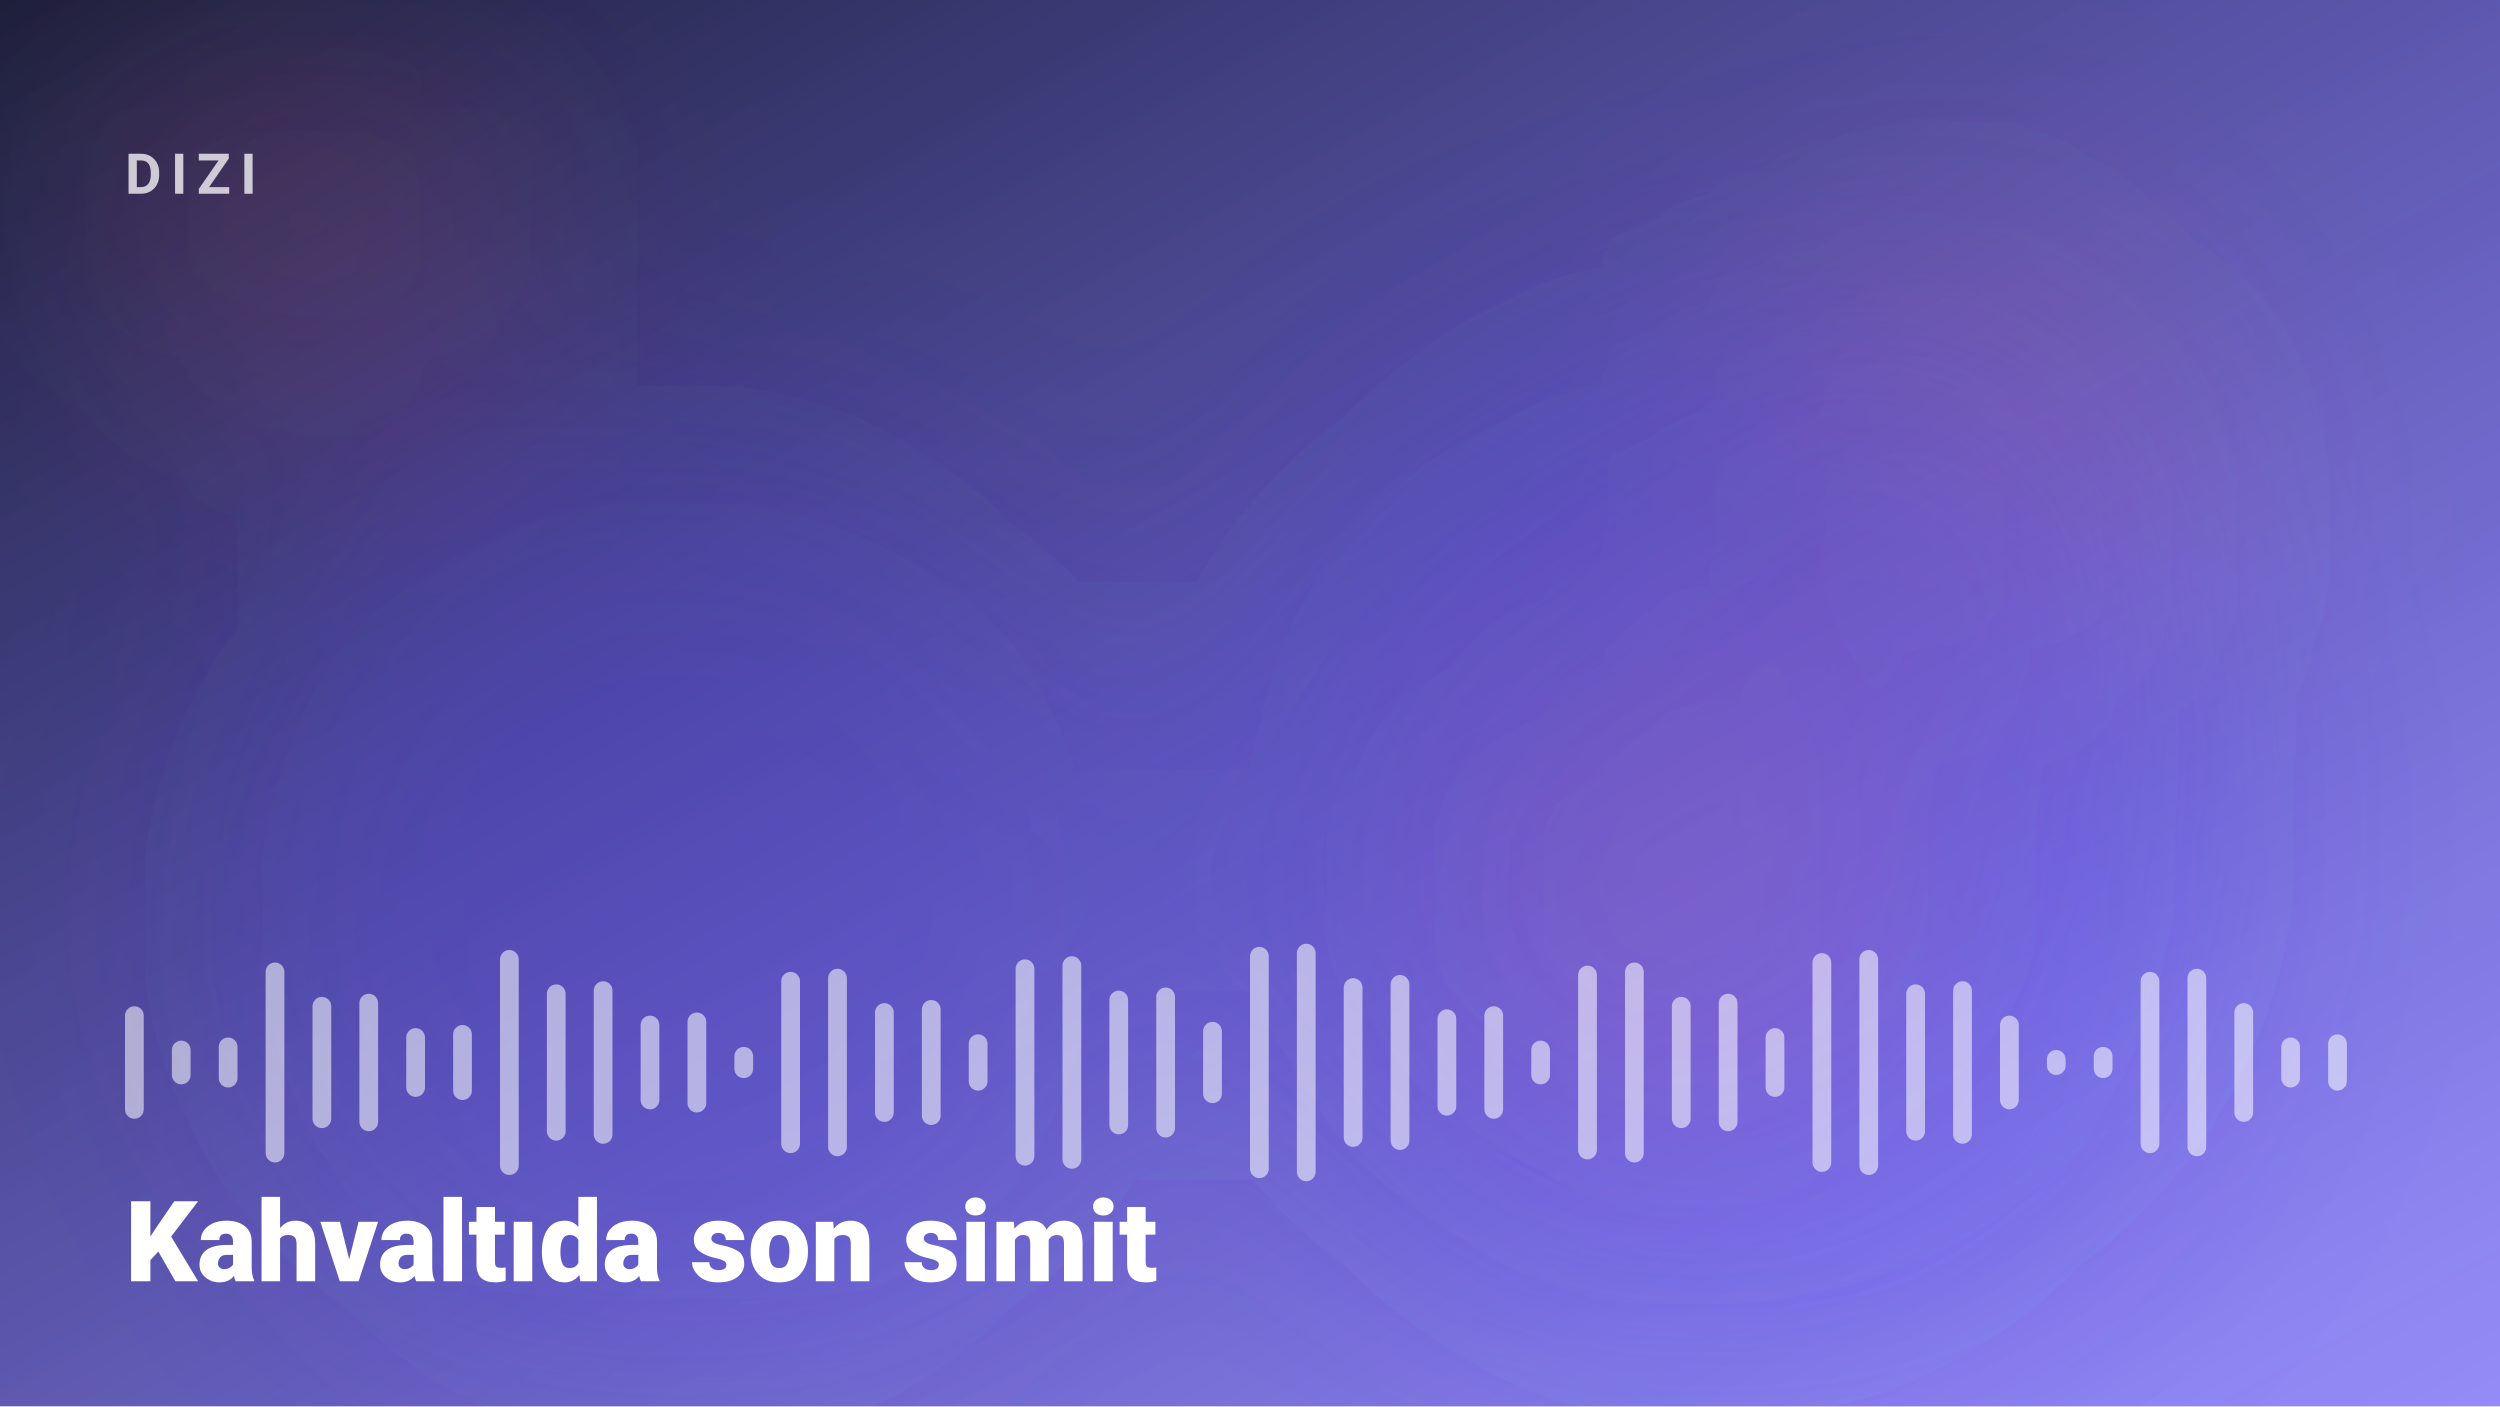
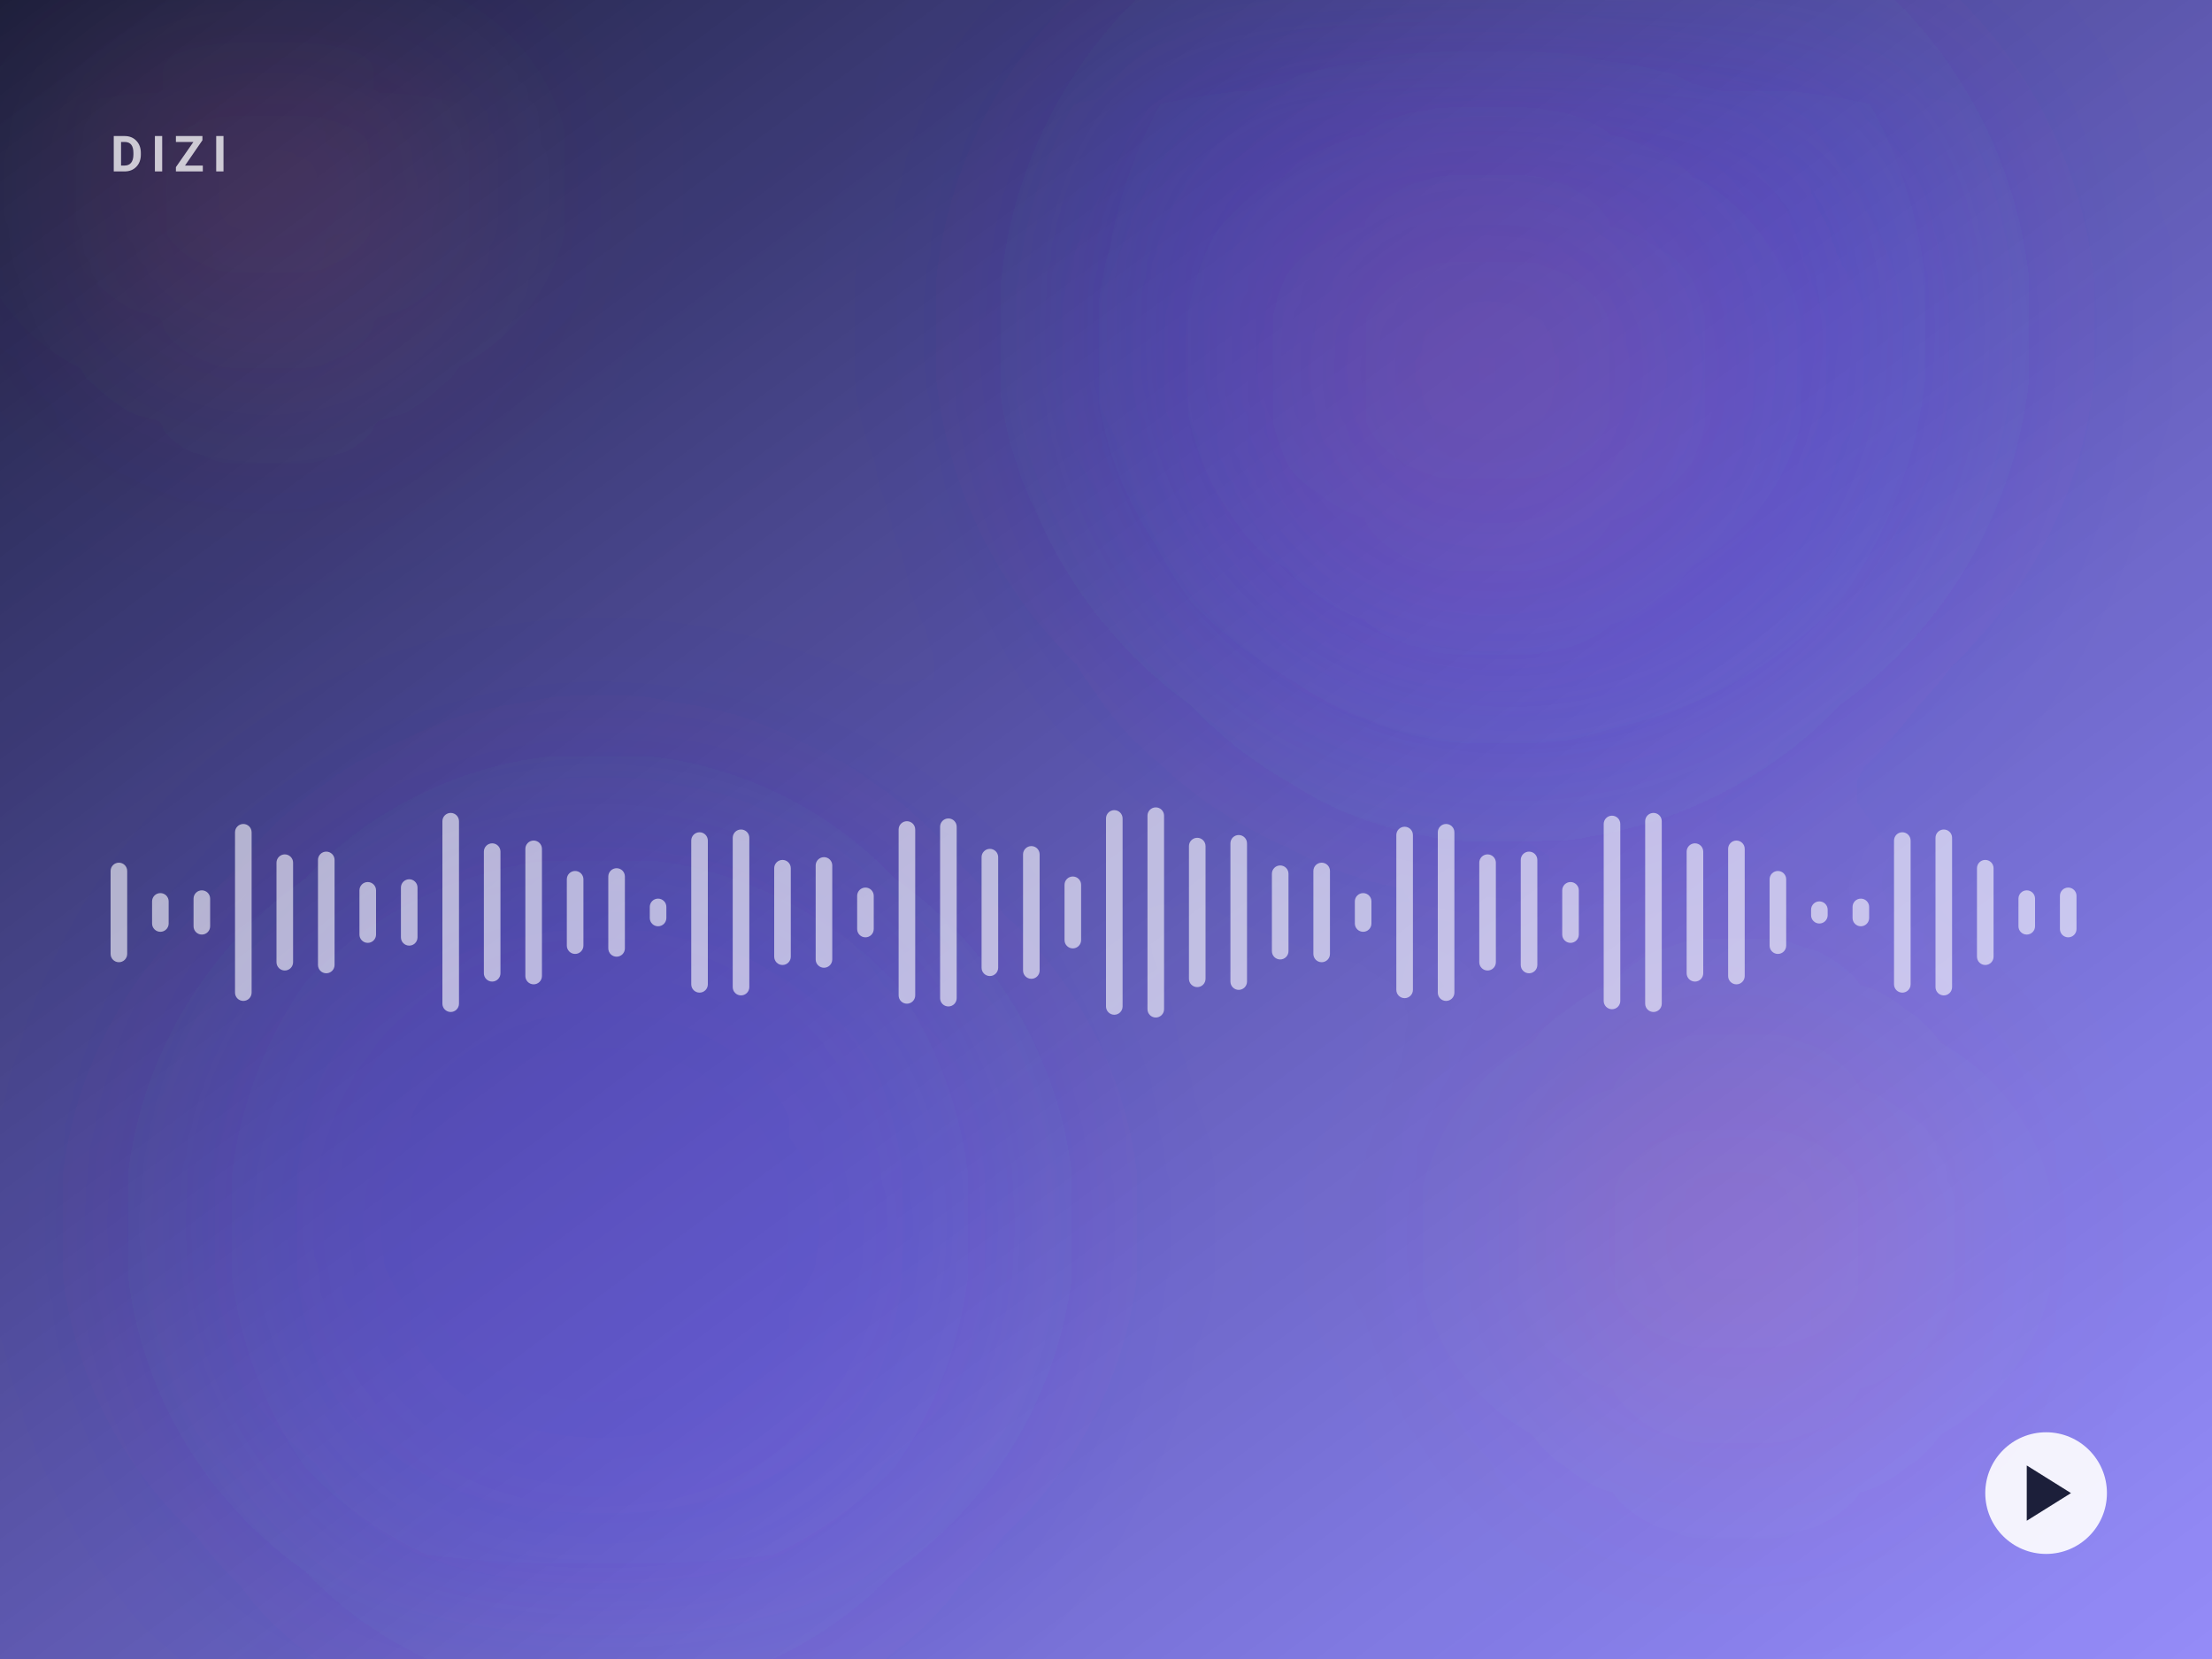
- <svg xmlns="http://www.w3.org/2000/svg" viewBox="0 0 800 450" width="800" height="450" role="img" aria-label="Kahvaltıda son simit">
+ <svg xmlns="http://www.w3.org/2000/svg" viewBox="0 0 800 600" width="800" height="600" role="img" aria-label="Kahvaltıda son simit">
  <defs>
    <linearGradient id="g" x1="0" y1="0" x2="1" y2="1">
      <stop offset="0" stop-color="#1c1f3a" />
      <stop offset="1" stop-color="#4a3aff" stop-opacity="0.55" />
    </linearGradient>
    <filter id="blur">
      <feGaussianBlur stdDeviation="40" />
    </filter>
  </defs>
-   <rect width="800" height="450" fill="url(#g)" />
+   <rect width="800" height="600" fill="url(#g)" />
  <g filter="url(#blur)">
-     <circle cx="628" cy="148" r="81" fill="#ff5d73" opacity="0.12" />
-     <circle cx="548" cy="269" r="168" fill="#4a3aff" opacity="0.22" />
-     <circle cx="538" cy="284" r="81" fill="#ff5d73" opacity="0.12" />
-     <circle cx="217" cy="293" r="153" fill="#4a3aff" opacity="0.20" />
+     <circle cx="628" cy="448" r="81" fill="#ff5d73" opacity="0.12" />
+     <circle cx="548" cy="119" r="168" fill="#4a3aff" opacity="0.22" />
+     <circle cx="538" cy="134" r="81" fill="#ff5d73" opacity="0.12" />
+     <circle cx="217" cy="443" r="153" fill="#4a3aff" opacity="0.20" />
    <circle cx="97" cy="66" r="75" fill="#ff5d73" opacity="0.12" />
  </g>
  <g>
-     <rect x="40" y="322" width="6" height="36" rx="3" fill="#fff" opacity="0.55" />
-     <rect x="55" y="333" width="6" height="14" rx="3" fill="#fff" opacity="0.55" />
-     <rect x="70" y="332" width="6" height="16" rx="3" fill="#fff" opacity="0.55" />
-     <rect x="85" y="308" width="6" height="64" rx="3" fill="#fff" opacity="0.55" />
-     <rect x="100" y="319" width="6" height="42" rx="3" fill="#fff" opacity="0.55" />
-     <rect x="115" y="318" width="6" height="44" rx="3" fill="#fff" opacity="0.55" />
-     <rect x="130" y="329" width="6" height="22" rx="3" fill="#fff" opacity="0.55" />
-     <rect x="145" y="328" width="6" height="24" rx="3" fill="#fff" opacity="0.55" />
-     <rect x="160" y="304" width="6" height="72" rx="3" fill="#fff" opacity="0.55" />
-     <rect x="175" y="315" width="6" height="50" rx="3" fill="#fff" opacity="0.55" />
-     <rect x="190" y="314" width="6" height="52" rx="3" fill="#fff" opacity="0.55" />
-     <rect x="205" y="325" width="6" height="30" rx="3" fill="#fff" opacity="0.55" />
-     <rect x="220" y="324" width="6" height="32" rx="3" fill="#fff" opacity="0.55" />
-     <rect x="235" y="335" width="6" height="10" rx="3" fill="#fff" opacity="0.55" />
-     <rect x="250" y="311" width="6" height="58" rx="3" fill="#fff" opacity="0.55" />
-     <rect x="265" y="310" width="6" height="60" rx="3" fill="#fff" opacity="0.55" />
-     <rect x="280" y="321" width="6" height="38" rx="3" fill="#fff" opacity="0.55" />
-     <rect x="295" y="320" width="6" height="40" rx="3" fill="#fff" opacity="0.55" />
-     <rect x="310" y="331" width="6" height="18" rx="3" fill="#fff" opacity="0.55" />
-     <rect x="325" y="307" width="6" height="66" rx="3" fill="#fff" opacity="0.55" />
-     <rect x="340" y="306" width="6" height="68" rx="3" fill="#fff" opacity="0.55" />
-     <rect x="355" y="317" width="6" height="46" rx="3" fill="#fff" opacity="0.55" />
-     <rect x="370" y="316" width="6" height="48" rx="3" fill="#fff" opacity="0.55" />
-     <rect x="385" y="327" width="6" height="26" rx="3" fill="#fff" opacity="0.55" />
-     <rect x="400" y="303" width="6" height="74" rx="3" fill="#fff" opacity="0.55" />
-     <rect x="415" y="302" width="6" height="76" rx="3" fill="#fff" opacity="0.55" />
-     <rect x="430" y="313" width="6" height="54" rx="3" fill="#fff" opacity="0.55" />
-     <rect x="445" y="312" width="6" height="56" rx="3" fill="#fff" opacity="0.55" />
-     <rect x="460" y="323" width="6" height="34" rx="3" fill="#fff" opacity="0.55" />
-     <rect x="475" y="322" width="6" height="36" rx="3" fill="#fff" opacity="0.55" />
-     <rect x="490" y="333" width="6" height="14" rx="3" fill="#fff" opacity="0.55" />
-     <rect x="505" y="309" width="6" height="62" rx="3" fill="#fff" opacity="0.55" />
-     <rect x="520" y="308" width="6" height="64" rx="3" fill="#fff" opacity="0.55" />
-     <rect x="535" y="319" width="6" height="42" rx="3" fill="#fff" opacity="0.55" />
-     <rect x="550" y="318" width="6" height="44" rx="3" fill="#fff" opacity="0.55" />
-     <rect x="565" y="329" width="6" height="22" rx="3" fill="#fff" opacity="0.55" />
-     <rect x="580" y="305" width="6" height="70" rx="3" fill="#fff" opacity="0.55" />
-     <rect x="595" y="304" width="6" height="72" rx="3" fill="#fff" opacity="0.55" />
-     <rect x="610" y="315" width="6" height="50" rx="3" fill="#fff" opacity="0.55" />
-     <rect x="625" y="314" width="6" height="52" rx="3" fill="#fff" opacity="0.55" />
-     <rect x="640" y="325" width="6" height="30" rx="3" fill="#fff" opacity="0.55" />
-     <rect x="655" y="336" width="6" height="8" rx="3" fill="#fff" opacity="0.55" />
-     <rect x="670" y="335" width="6" height="10" rx="3" fill="#fff" opacity="0.55" />
-     <rect x="685" y="311" width="6" height="58" rx="3" fill="#fff" opacity="0.55" />
-     <rect x="700" y="310" width="6" height="60" rx="3" fill="#fff" opacity="0.55" />
-     <rect x="715" y="321" width="6" height="38" rx="3" fill="#fff" opacity="0.55" />
-     <rect x="730" y="332" width="6" height="16" rx="3" fill="#fff" opacity="0.55" />
-     <rect x="745" y="331" width="6" height="18" rx="3" fill="#fff" opacity="0.55" />
+     <rect x="40" y="312" width="6" height="36" rx="3" fill="#fff" opacity="0.6" />
+     <rect x="55" y="323" width="6" height="14" rx="3" fill="#fff" opacity="0.6" />
+     <rect x="70" y="322" width="6" height="16" rx="3" fill="#fff" opacity="0.6" />
+     <rect x="85" y="298" width="6" height="64" rx="3" fill="#fff" opacity="0.6" />
+     <rect x="100" y="309" width="6" height="42" rx="3" fill="#fff" opacity="0.6" />
+     <rect x="115" y="308" width="6" height="44" rx="3" fill="#fff" opacity="0.6" />
+     <rect x="130" y="319" width="6" height="22" rx="3" fill="#fff" opacity="0.6" />
+     <rect x="145" y="318" width="6" height="24" rx="3" fill="#fff" opacity="0.6" />
+     <rect x="160" y="294" width="6" height="72" rx="3" fill="#fff" opacity="0.6" />
+     <rect x="175" y="305" width="6" height="50" rx="3" fill="#fff" opacity="0.6" />
+     <rect x="190" y="304" width="6" height="52" rx="3" fill="#fff" opacity="0.6" />
+     <rect x="205" y="315" width="6" height="30" rx="3" fill="#fff" opacity="0.6" />
+     <rect x="220" y="314" width="6" height="32" rx="3" fill="#fff" opacity="0.6" />
+     <rect x="235" y="325" width="6" height="10" rx="3" fill="#fff" opacity="0.6" />
+     <rect x="250" y="301" width="6" height="58" rx="3" fill="#fff" opacity="0.6" />
+     <rect x="265" y="300" width="6" height="60" rx="3" fill="#fff" opacity="0.6" />
+     <rect x="280" y="311" width="6" height="38" rx="3" fill="#fff" opacity="0.6" />
+     <rect x="295" y="310" width="6" height="40" rx="3" fill="#fff" opacity="0.6" />
+     <rect x="310" y="321" width="6" height="18" rx="3" fill="#fff" opacity="0.6" />
+     <rect x="325" y="297" width="6" height="66" rx="3" fill="#fff" opacity="0.6" />
+     <rect x="340" y="296" width="6" height="68" rx="3" fill="#fff" opacity="0.6" />
+     <rect x="355" y="307" width="6" height="46" rx="3" fill="#fff" opacity="0.6" />
+     <rect x="370" y="306" width="6" height="48" rx="3" fill="#fff" opacity="0.6" />
+     <rect x="385" y="317" width="6" height="26" rx="3" fill="#fff" opacity="0.6" />
+     <rect x="400" y="293" width="6" height="74" rx="3" fill="#fff" opacity="0.6" />
+     <rect x="415" y="292" width="6" height="76" rx="3" fill="#fff" opacity="0.6" />
+     <rect x="430" y="303" width="6" height="54" rx="3" fill="#fff" opacity="0.6" />
+     <rect x="445" y="302" width="6" height="56" rx="3" fill="#fff" opacity="0.6" />
+     <rect x="460" y="313" width="6" height="34" rx="3" fill="#fff" opacity="0.6" />
+     <rect x="475" y="312" width="6" height="36" rx="3" fill="#fff" opacity="0.6" />
+     <rect x="490" y="323" width="6" height="14" rx="3" fill="#fff" opacity="0.6" />
+     <rect x="505" y="299" width="6" height="62" rx="3" fill="#fff" opacity="0.6" />
+     <rect x="520" y="298" width="6" height="64" rx="3" fill="#fff" opacity="0.6" />
+     <rect x="535" y="309" width="6" height="42" rx="3" fill="#fff" opacity="0.6" />
+     <rect x="550" y="308" width="6" height="44" rx="3" fill="#fff" opacity="0.6" />
+     <rect x="565" y="319" width="6" height="22" rx="3" fill="#fff" opacity="0.6" />
+     <rect x="580" y="295" width="6" height="70" rx="3" fill="#fff" opacity="0.6" />
+     <rect x="595" y="294" width="6" height="72" rx="3" fill="#fff" opacity="0.6" />
+     <rect x="610" y="305" width="6" height="50" rx="3" fill="#fff" opacity="0.6" />
+     <rect x="625" y="304" width="6" height="52" rx="3" fill="#fff" opacity="0.6" />
+     <rect x="640" y="315" width="6" height="30" rx="3" fill="#fff" opacity="0.6" />
+     <rect x="655" y="326" width="6" height="8" rx="3" fill="#fff" opacity="0.6" />
+     <rect x="670" y="325" width="6" height="10" rx="3" fill="#fff" opacity="0.6" />
+     <rect x="685" y="301" width="6" height="58" rx="3" fill="#fff" opacity="0.6" />
+     <rect x="700" y="300" width="6" height="60" rx="3" fill="#fff" opacity="0.6" />
+     <rect x="715" y="311" width="6" height="38" rx="3" fill="#fff" opacity="0.6" />
+     <rect x="730" y="322" width="6" height="16" rx="3" fill="#fff" opacity="0.6" />
+     <rect x="745" y="321" width="6" height="18" rx="3" fill="#fff" opacity="0.6" />
  </g>
  <text x="40" y="62" font-family="ui-sans-serif,system-ui,Segoe UI,Roboto,sans-serif" font-size="18" font-weight="600" fill="#fff" opacity="0.75" letter-spacing="3">DIZI</text>
-   <text x="40" y="410" font-family="ui-sans-serif,system-ui,Segoe UI,Roboto,sans-serif" font-size="36" font-weight="800" fill="#fff">Kahvaltıda son simit</text>
+   <circle cx="740" cy="540" r="22" fill="#fff" opacity="0.9" />
+   <path d="M733 530l16 10-16 10z" fill="#1c1f3a" />
</svg>
